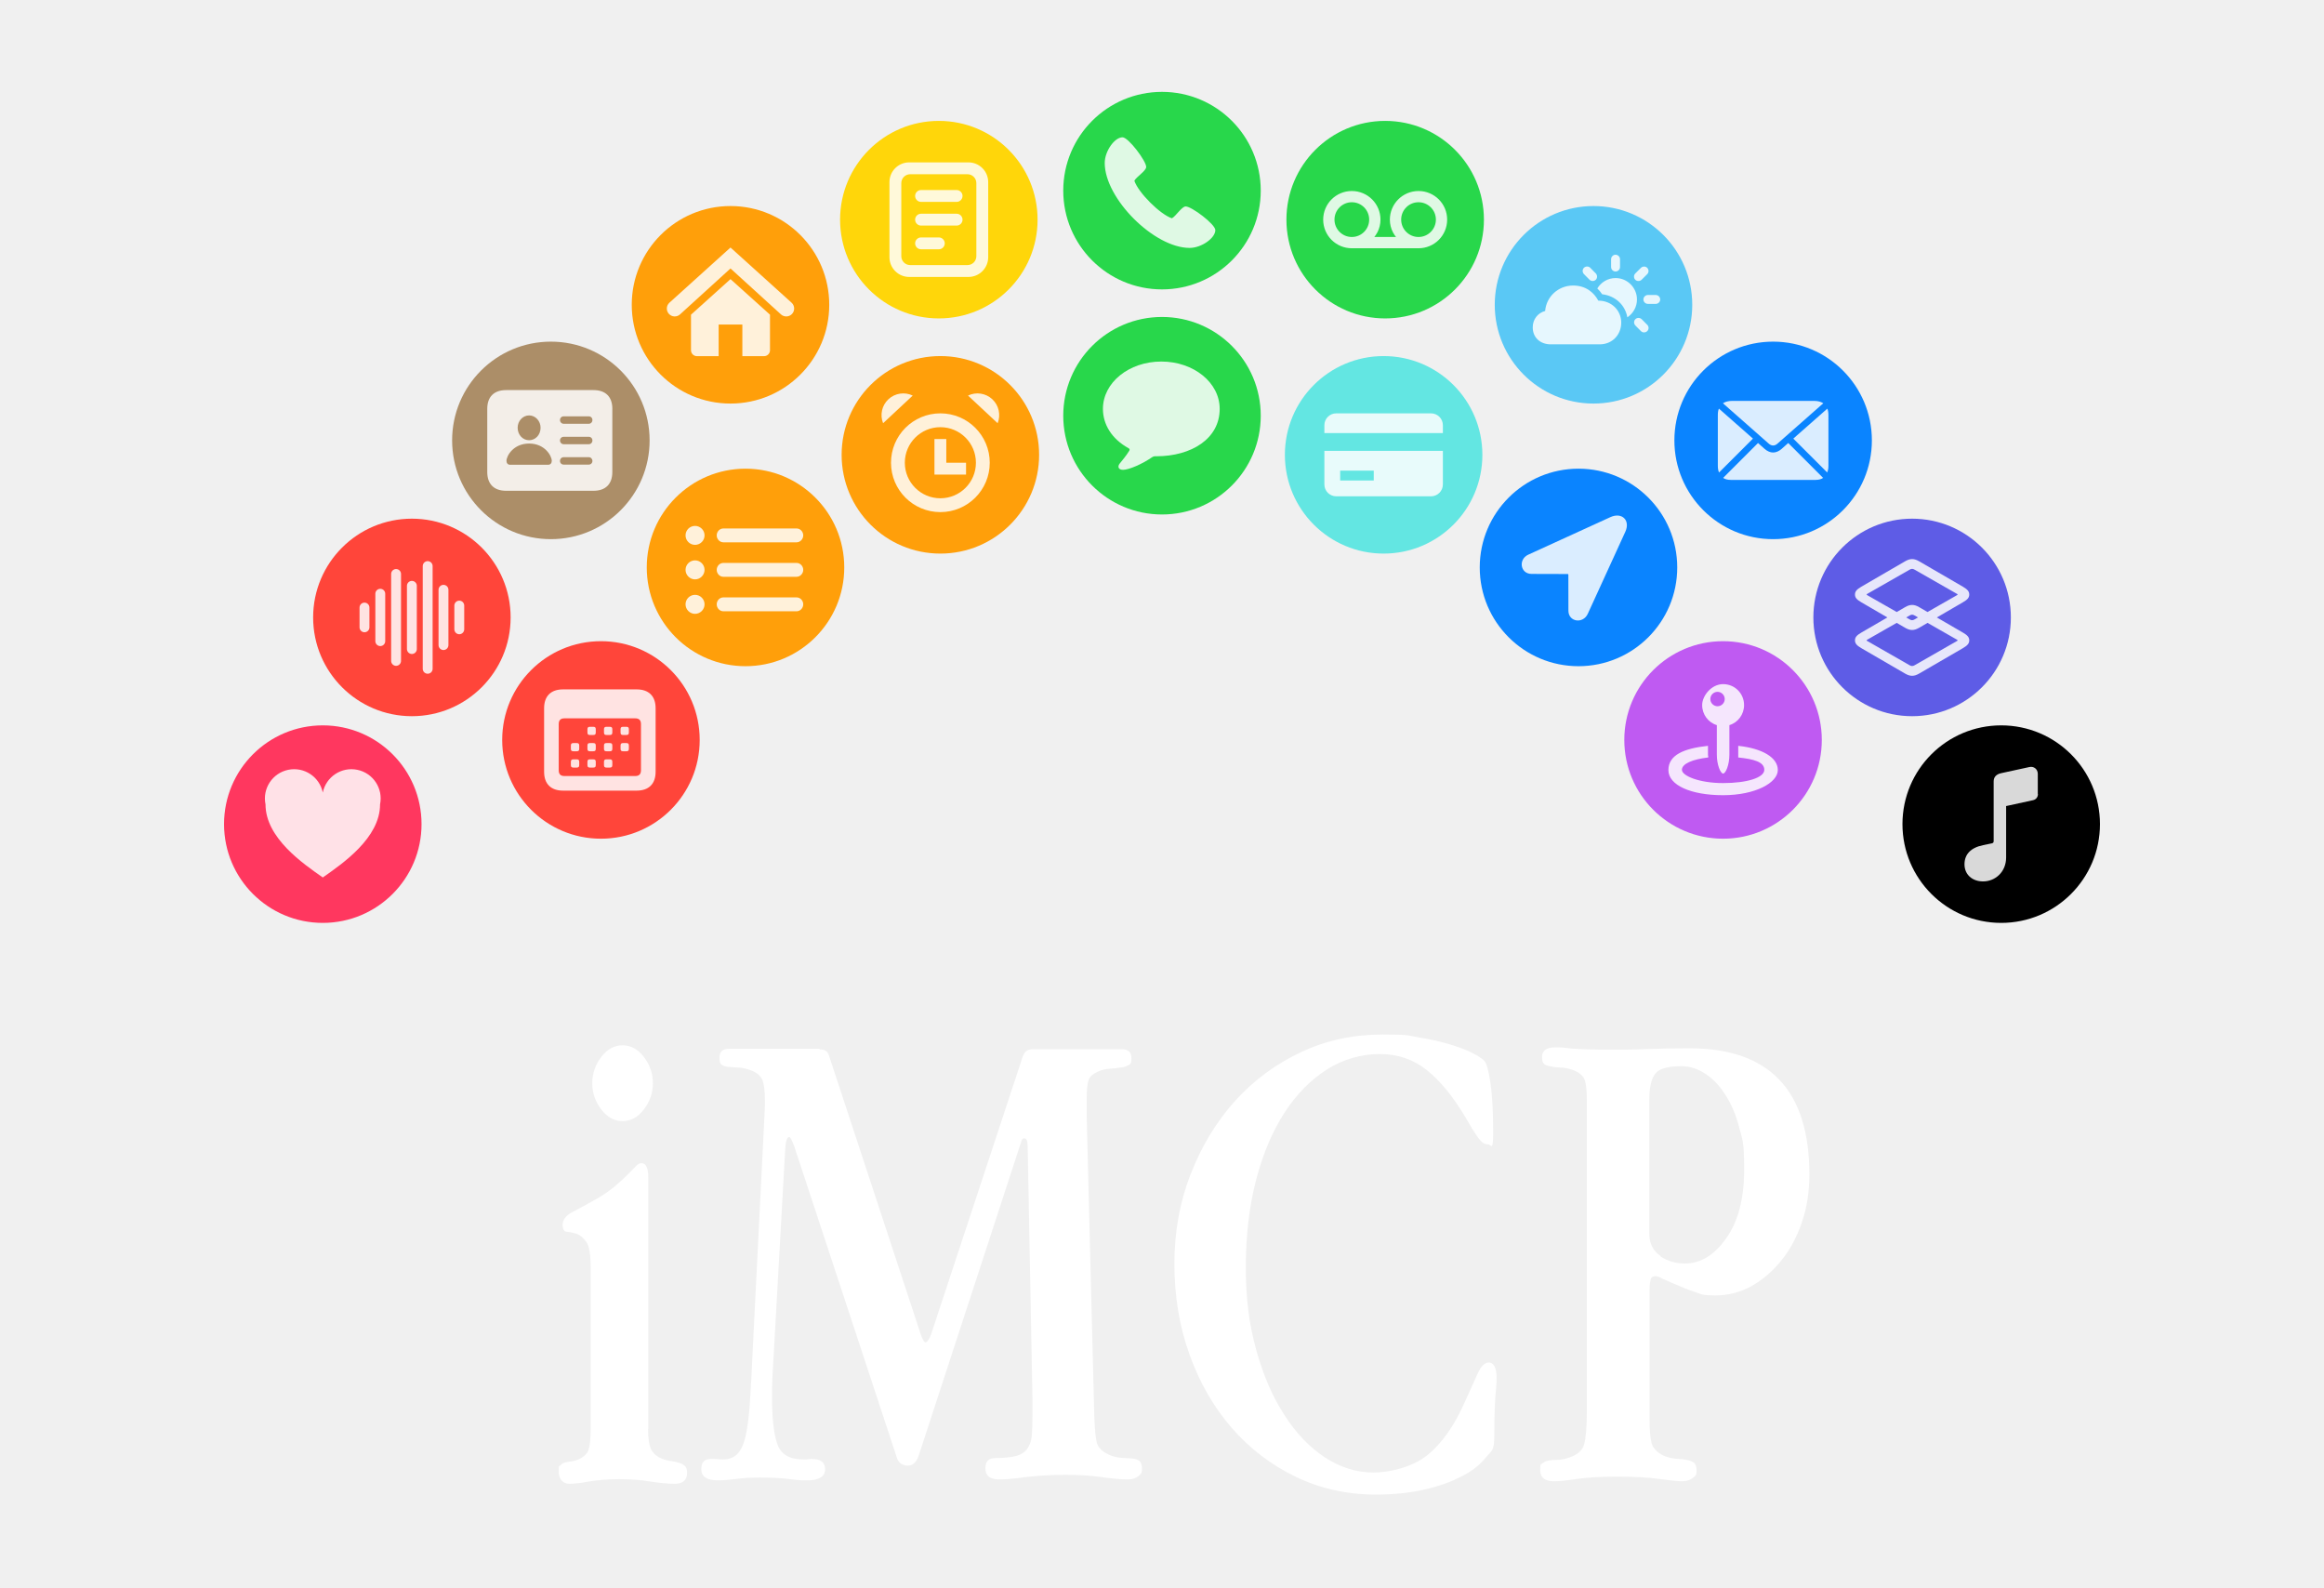
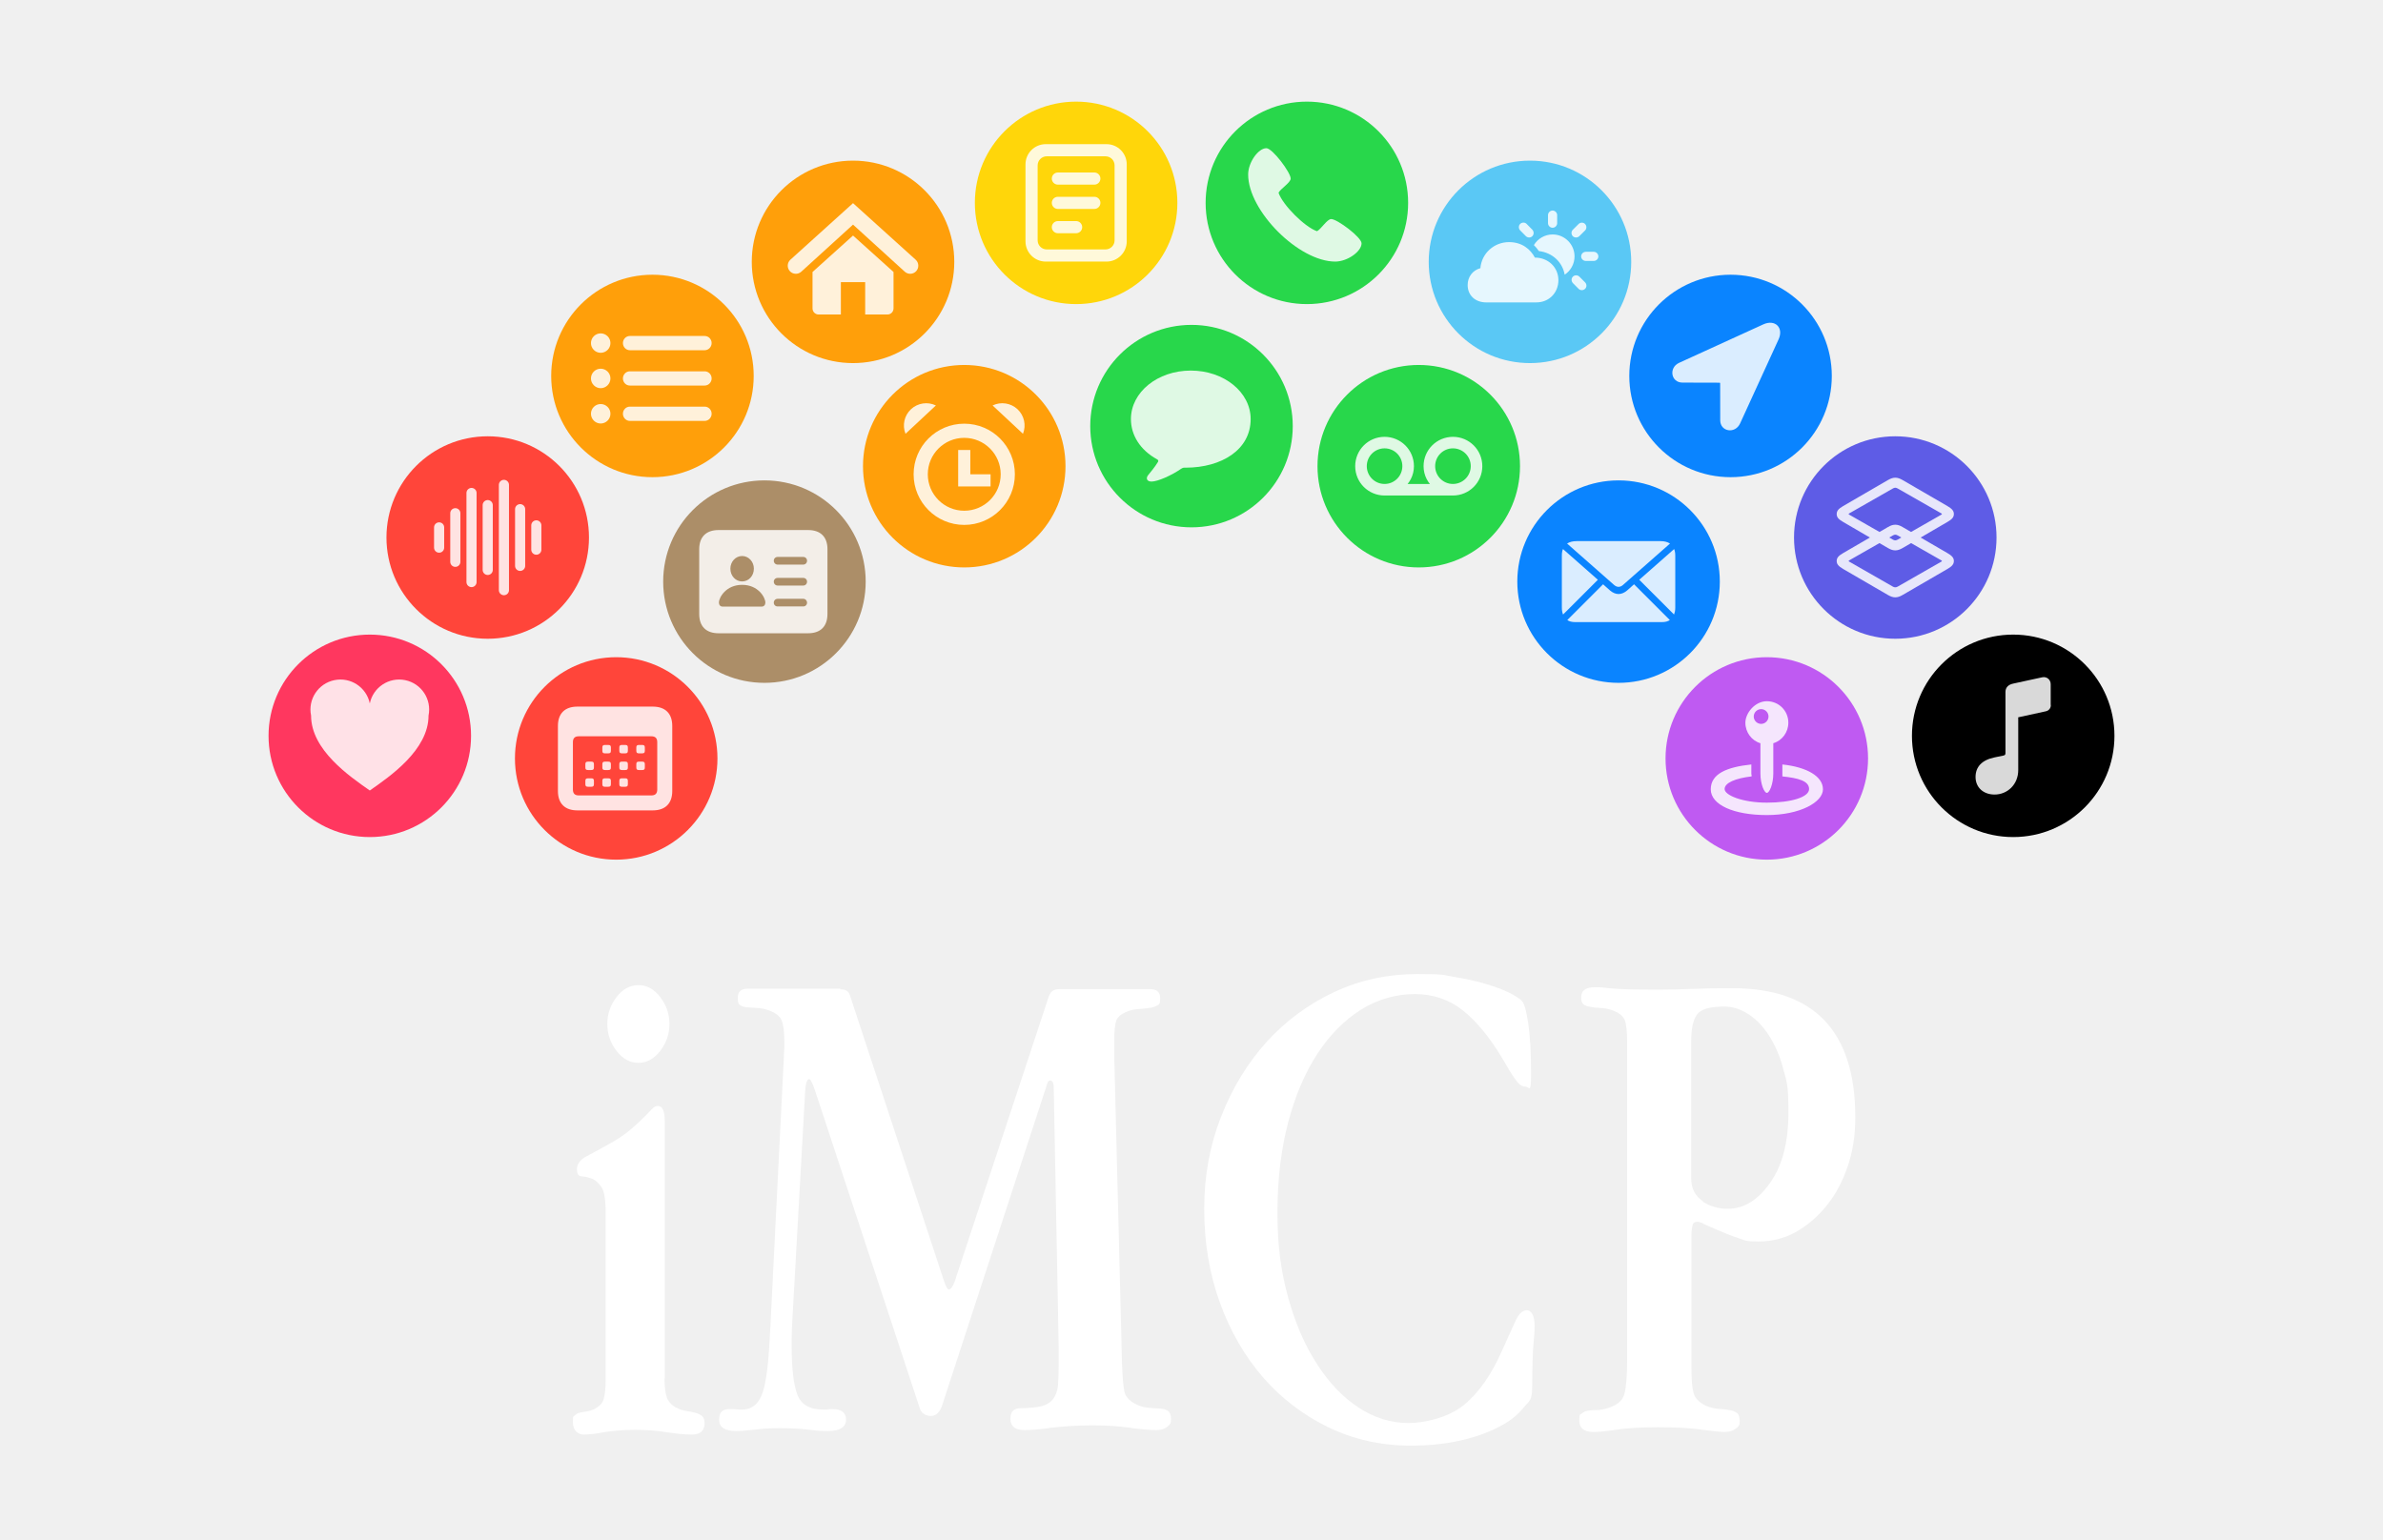
- <svg xmlns="http://www.w3.org/2000/svg" viewBox="0 0 1012 691">
-   <g fill="#fff" transform="translate(0 139.817)">
+ <svg xmlns="http://www.w3.org/2000/svg" viewBox="0 0 1012 654">
+   <g fill="#fff" transform="translate(0 103.165)">
    <path d="M282.2,482.4c0,3.6.4,6.3,1,8.1.7,1.8,2,3.2,3.8,4.2,1.6.8,3.1,1.3,4.6,1.5s2.8.5,3.9.8,2,.8,2.7,1.4,1,1.6,1,3c0,3.2-1.8,4.8-5.4,4.8s-6.6-.4-10.8-1c-4.2-.7-8.6-1-13.4-1s-9.5.4-13.1,1c-3.6.7-6.5,1-8.7,1s-4.5-1.7-4.5-5.1.2-2.4.8-3,1.2-1,2.1-1.2c.9-.2,1.9-.4,2.9-.5s2.1-.5,3.3-1c2.2-1.2,3.6-2.6,4-4.4.5-1.7.8-4.5.8-8.5v-70.8c0-5.4-.6-9-1.9-10.8s-2.7-3-4.2-3.5-2.9-.8-4.2-.9-1.9-1.1-1.9-3.1,1.4-4,4.1-5.4,6.5-3.5,11.5-6.3c3-1.8,5.5-3.6,7.6-5.4,2.1-1.8,3.8-3.4,5.2-4.8,1.4-1.4,2.5-2.5,3.4-3.5.9-.9,1.7-1.4,2.5-1.4,2,0,3,2.1,3,6.3v109.5ZM280.4,320.4c2.6,3.4,3.9,7.2,3.9,11.4s-1.3,8-3.9,11.4-5.7,5.1-9.3,5.1-6.7-1.7-9.3-5.1c-2.6-3.4-3.9-7.2-3.9-11.4s1.3-8,3.9-11.4,5.7-5.1,9.3-5.1,6.7,1.7,9.3,5.1Z" />
    <path d="M356.9,317.1c1,0,1.9.1,2.5.5.7.3,1.2,1,1.6,2.2l39.9,121.2c.8,2.4,1.5,3.6,2.1,3.6s1.6-1.1,2.4-3.3l39.3-119.1c.4-1.6,1-2.9,1.6-3.8.7-.9,1.9-1.4,3.5-1.4h38.7c2.8,0,4.2,1.3,4.2,3.9s-.5,2.6-1.4,3.1-2,.9-3.5,1c-1.4.2-3,.4-4.6.5-1.7.1-3.5.5-5.2,1.3-2.2,1-3.5,2.2-4,3.7-.5,1.5-.8,4.2-.8,8.2v7.1l3.3,130.5c.2,5.4.5,9.2,1,11.6.5,2.4,2.4,4.3,5.5,5.7,1.8.8,3.6,1.2,5.4,1.3s3.4.2,4.6.3c1.3.1,2.4.5,3.1,1,.8.6,1.2,1.8,1.2,3.6s-.5,2.2-1.6,3.1-2.6,1.4-4.6,1.4c-3.2,0-7-.4-11.5-1-4.5-.7-9.8-1-15.8-1s-12.4.4-17.2,1c-4.9.7-8.8,1-11.5,1-4,0-6-1.6-6-4.8s1.5-4.5,4.5-4.5,6.8-.3,8.9-.9c2.1-.6,3.7-1.6,4.8-3.1,1.1-1.5,1.8-3.4,2-5.8s.3-5.4.3-8.9v-6.9l-2.1-110.3c0-2.2-.5-3.3-1.5-3.3s-1.2,1-1.8,3l-44.1,135c-1,3-2.6,4.5-4.8,4.5s-4.2-1.2-4.8-3.6l-44.7-135.6c-1-2.6-1.7-3.9-2.1-3.9-1,0-1.6,1.9-1.8,5.7l-5.1,91.2c-.2,3.4-.4,6.5-.5,9.2-.1,2.8-.1,5.3-.1,7.5,0,9.3.8,16.1,2.4,20.4,1.6,4.3,5.3,6.4,11.1,6.4s1.2,0,1.8-.1c.6-.1,1.3-.1,2.1-.1,3.8,0,5.7,1.5,5.7,4.5s-2.5,4.8-7.5,4.8-5-.2-8.5-.6-7.5-.6-12.1-.6-7.5.2-10.6.6-5.8.6-8,.6c-4.8,0-7.2-1.6-7.2-4.8s1.4-4.5,4.2-4.5,2.2,0,3.1.1,1.6.1,2.2.1c2.6,0,4.7-.8,6.3-2.5,1.6-1.7,2.8-4.4,3.6-8.2.8-3.8,1.4-8.7,1.8-14.8s.8-13.5,1.2-22.5l5.1-101.9c0-.4,0-1.1.1-2.1s.1-2.3.1-3.9c0-4.6-.4-7.7-1.2-9.5-.8-1.8-2.6-3.2-5.4-4.2-1.8-.6-3.5-1-5.1-1-1.6-.1-3-.2-4.2-.3-1.2-.1-2.1-.4-2.9-.9s-1-1.5-1-3.1c0-2.6,1.4-3.9,4.2-3.9h39.3Z" />
    <path d="M518.7,370.9c4.7-12.1,11.2-22.6,19.3-31.6,8.2-9,17.8-16,28.7-21.1s22.7-7.6,35.2-7.6,10.6.4,15.6,1.2,9.5,1.8,13.5,3,7.3,2.4,9.9,3.7c2.6,1.3,4.4,2.5,5.4,3.5s1.9,4.1,2.7,9.5c.8,5.3,1.2,12.5,1.2,21.5s-.8,5.4-2.4,5.4-2.8-1-4.3-3.1-3.3-5-5.5-8.9c-5.4-9-11-15.8-16.8-20.4s-12.6-6.9-20.4-6.9-15.8,2.2-22.8,6.6c-7,4.4-13.2,10.6-18.5,18.7s-9.5,17.9-12.5,29.4-4.5,24.2-4.5,38.2,1.5,24.9,4.5,35.8,7,20.3,12.2,28.3c5.1,8,11,14.2,17.7,18.6s13.8,6.6,21.2,6.6,17.2-2.5,23.5-7.6,11.8-12.9,16.3-23.2c2.4-5.4,4.3-9.6,5.7-12.6s3-4.5,4.8-4.5,3.3,2.1,3.3,6.3-.2,4-.5,8.2-.5,10-.5,17.2-1.2,6.6-3.8,9.8-6,5.9-10.7,8.2c-4.6,2.4-10,4.3-16.3,5.7-6.3,1.4-13.2,2.1-20.8,2.1-12.6,0-24.2-2.6-35-7.8-10.7-5.2-20-12.3-27.8-21.3s-13.9-19.6-18.3-31.8c-4.4-12.2-6.6-25.4-6.6-39.6s2.4-27,7.1-39.1h0Z" />
    <path d="M723.1,416.4c-1.2-.4-1.9-.6-2.1-.6-1.2,0-2,.5-2.2,1.4s-.5,2.4-.5,4.4v55.9c0,5.2.3,8.9.9,11,.6,2.2,2.3,4,5.1,5.4,1.8.8,3.6,1.2,5.4,1.4,1.8.1,3.3.2,4.7.5,1.3.2,2.3.6,3.2,1.2.8.6,1.2,1.8,1.2,3.6s-.5,2.2-1.7,3.1c-1.1.9-2.7,1.4-4.7,1.4s-5.3-.4-10-1c-4.7-.7-10.8-1-18.5-1s-12.8.4-17.2,1c-4.5.7-7.8,1-10,1-4,0-6-1.6-6-4.8s.3-2.4,1-3,1.5-1,2.5-1.2,2.2-.3,3.6-.3,2.8-.2,4.2-.6c4.4-1.2,7-3.2,7.8-6.1.8-2.9,1.2-7.7,1.2-14.5v-135.1c0-4.4-.3-7.5-1-9.3-.7-1.8-2.5-3.2-5.2-4.2-1.8-.6-3.5-1-5.2-1-1.7-.1-3.2-.2-4.3-.5-1.2-.2-2.2-.5-2.8-1-.7-.5-1-1.5-1-3.1,0-2.8,1.9-4.2,5.7-4.2s3.2.1,7,.5c3.9.3,9.5.5,16.7.5h4.8c3.4,0,7.6-.1,12.6-.3,5-.2,10.8-.3,17.4-.3,34.8,0,52.2,18.3,52.2,54.9c0,7.8-1.1,14.6-3.3,21s-5.2,12-9,16.6c-3.8,4.7-8.2,8.4-13,11.1-4.9,2.7-10.2,4-15.8,4s-5.7-.5-8.7-1.5-6.3-2.3-9.9-3.9l-4.8-2.1h0ZM723,407.2c3.3,2.1,6.8,3.1,10.7,3.1,6.8,0,12.8-3.6,18-11,5.2-7.3,7.8-17.2,7.8-29.9s-.8-13-2.2-18.5-3.5-10.2-6-14.1-5.4-7-8.7-9.1c-3.3-2.2-6.8-3.3-10.3-3.3-6.2,0-10.1,1.1-11.7,3.5-1.6,2.3-2.4,6-2.4,11.2v58.2c0,4.4,1.7,7.6,5,9.8Z" />
  </g>
-   <svg viewBox="0 0 100 100" x="97.561" y="315.817" width="86" height="86">
+   <svg viewBox="0 0 100 100" x="114.046" y="269.564" width="86" height="86">
    <circle fill="#ff375f" cx="50" cy="50" r="50" />
    <path fill="#fff" opacity=".85" d="M50,77C40,70 21,57 21,40a14.5,14.5 0 0 1 29-6a14.5,14.5 0 0 1 29,6C79,57 60,70 50,77Z" />
  </svg>
  <svg version="1.1" viewBox="0 0 100 100" x="218.686" y="279.165" width="86" height="86">
    <circle fill="#ff453a" cx="50" cy="50" r="50" />
    <g fill="#fff" fill-opacity="0.85">
      <path d="M30.83,75.66h37.23c6.18,0,9.62-3.42,9.62-9.56v-32.15c0-6.14-3.44-9.55-9.62-9.55H30.83c-6.17,0-9.61,3.4-9.61,9.55v32.15c0,6.15,3.44,9.56,9.61,9.56ZM31.52,68.27c-1.92,0-2.9-.9-2.9-2.94v-23.34c0-2.03.99-2.93,2.9-2.93h35.83c1.91,0,2.92.89,2.92,2.93v23.34c0,2.05-1.01,2.94-2.92,2.94H31.52ZM44.49,47.49h1.55c1,0,1.34-.31,1.34-1.3v-1.55c0-.99-.34-1.3-1.34-1.3h-1.55c-.99,0-1.33.31-1.33,1.3v1.55c0,.99.34,1.3,1.33,1.3ZM52.86,47.49h1.57c.99,0,1.33-.31,1.33-1.3v-1.55c0-.99-.34-1.3-1.33-1.3h-1.57c-.98,0-1.32.31-1.32,1.3v1.55c0,.99.34,1.3,1.32,1.3ZM61.25,47.49h1.57c.98,0,1.32-.31,1.32-1.3v-1.55c0-.99-.35-1.3-1.32-1.3h-1.57c-.98,0-1.32.31-1.32,1.3v1.55c0,.99.35,1.3,1.32,1.3ZM36.11,55.73h1.57c.98,0,1.32-.31,1.32-1.28v-1.57c0-.99-.35-1.3-1.32-1.3h-1.57c-.98,0-1.34.31-1.34,1.3v1.57c0,.98.36,1.28,1.34,1.28ZM44.49,55.73h1.55c1,0,1.34-.31,1.34-1.28v-1.57c0-.99-.34-1.3-1.34-1.3h-1.55c-.99,0-1.33.31-1.33,1.3v1.57c0,.98.34,1.28,1.33,1.28ZM52.86,55.73h1.57c.99,0,1.33-.31,1.33-1.28v-1.57c0-.99-.34-1.3-1.33-1.3h-1.57c-.98,0-1.32.31-1.32,1.3v1.57c0,.98.34,1.28,1.32,1.28ZM61.25,55.73h1.57c.98,0,1.32-.31,1.32-1.28v-1.57c0-.99-.35-1.3-1.32-1.3h-1.57c-.98,0-1.32.31-1.32,1.3v1.57c0,.98.35,1.28,1.32,1.28ZM36.11,63.99h1.57c.98,0,1.32-.32,1.32-1.3v-1.57c0-.99-.35-1.3-1.32-1.3h-1.57c-.98,0-1.34.31-1.34,1.3v1.57c0,.98.36,1.3,1.34,1.3ZM44.49,63.99h1.55c1,0,1.34-.32,1.34-1.3v-1.57c0-.99-.34-1.3-1.34-1.3h-1.55c-.99,0-1.33.31-1.33,1.3v1.57c0,.98.34,1.3,1.33,1.3ZM52.86,63.99h1.57c.99,0,1.33-.32,1.33-1.3v-1.57c0-.99-.34-1.3-1.33-1.3h-1.57c-.98,0-1.32.31-1.32,1.3v1.57c0,.98.34,1.3,1.32,1.3Z" />
    </g>
  </svg>
-   <svg viewBox="0 0 100 100" x="136.357" y="225.824" width="86" height="86">
+   <svg viewBox="0 0 100 100" x="164.123" y="185.325" width="86" height="86">
    <circle fill="#ff453a" cx="50" cy="50" r="50" />
    <g stroke="#fff" stroke-opacity="0.85" stroke-width="5" stroke-linecap="round">
      <path d="M26 45V55M34 38V62M42 28V72M50 34V66M58 24V76M66 36V64M74 44V56" />
    </g>
  </svg>
-   <svg version="1.1" viewBox="0 0 100 100" x="196.879" y="148.745" width="86" height="86">
+   <svg version="1.1" viewBox="0 0 100 100" x="281.637" y="204.057" width="86" height="86">
    <circle fill="#ac8e68" cx="50" cy="50" r="50" />
    <g fill="#fff" fill-opacity="0.85">
      <path class="st1" d="M81.12,34.03v31.97c0,6.1-3.41,9.51-9.57,9.51H27.35c-6.14,0-9.56-3.4-9.56-9.51v-31.97c0-6.11,3.42-9.5,9.56-9.5h44.21c6.16,0,9.57,3.39,9.57,9.5ZM27.52,60.35c0,1.1.64,1.99,1.84,1.99h19.25c1.22,0,1.85-.89,1.85-1.99,0-2.48-3.49-8.76-11.47-8.76s-11.47,6.27-11.47,8.76ZM56.53,58.49c-1.11,0-1.91.84-1.91,1.91s.8,1.86,1.91,1.86h12.64c1.07,0,1.87-.8,1.87-1.86s-.8-1.91-1.87-1.91h-12.64ZM56.53,48.17c-1.11,0-1.91.82-1.91,1.86s.8,1.91,1.91,1.91h12.64c1.07,0,1.87-.84,1.87-1.91s-.8-1.86-1.87-1.86h-12.64ZM33.18,43.58c0,3.62,2.61,6.33,5.8,6.33,3.21,0,5.81-2.71,5.81-6.33,0-3.41-2.6-6.23-5.81-6.23s-5.8,2.82-5.8,6.23ZM56.53,37.81c-1.11,0-1.91.82-1.91,1.87s.8,1.91,1.91,1.91h12.64c1.07,0,1.87-.84,1.87-1.91s-.8-1.87-1.87-1.87h-12.64Z" />
    </g>
  </svg>
-   <svg version="1.1" viewBox="0 0 100 100" x="281.637" y="204.057" width="86" height="86">
+   <svg version="1.1" viewBox="0 0 100 100" x="234.078" y="116.694" width="86" height="86">
    <circle fill="#ff9f0a" cx="50" cy="50" r="50" />
    <g fill="#fff" fill-opacity=".85">
      <path d="M38.83,72.2h36.98c1.91,0,3.42-1.64,3.42-3.53s-1.48-3.51-3.42-3.51h-36.98c-1.92,0-3.41,1.62-3.41,3.51s1.51,3.53,3.41,3.53Z" />
      <path d="M24.44,73.49c2.65,0,4.82-2.17,4.82-4.82s-2.17-4.8-4.82-4.8-4.8,2.15-4.8,4.8,2.17,4.82,4.8,4.82Z" />
      <path d="M38.83,54.74h36.98c1.91,0,3.42-1.64,3.42-3.51s-1.48-3.52-3.42-3.52h-36.98c-1.92,0-3.41,1.62-3.41,3.52s1.51,3.51,3.41,3.51Z" />
      <path d="M24.44,56.04c2.65,0,4.82-2.17,4.82-4.82s-2.17-4.8-4.82-4.8-4.8,2.15-4.8,4.8,2.17,4.82,4.8,4.82Z" />
      <path d="M38.83,37.29h36.98c1.91,0,3.42-1.64,3.42-3.52s-1.48-3.51-3.42-3.51h-36.98c-1.92,0-3.41,1.62-3.41,3.51s1.51,3.52,3.41,3.52Z" />
      <path d="M24.44,38.57c2.65,0,4.82-2.15,4.82-4.8s-2.17-4.8-4.82-4.8-4.8,2.15-4.8,4.8,2.17,4.8,4.8,4.8Z" />
    </g>
  </svg>
-   <svg viewBox="0 0 100 100" x="275.100" y="89.707" width="86" height="86">
+   <svg viewBox="0 0 100 100" x="319.259" y="68.235" width="86" height="86">
    <circle fill="#ff9f0a" cx="50" cy="50" r="50" />
    <g fill="#fff" opacity=".85">
      <path d="M50,21 81,49a4,4 0 0 1-5.4,5.9L50,31.6 24.4,54.9A4,4 0 0 1 19,49Z" />
      <path fill-rule="evenodd" d="M50,37 70,55V73a3,3 0 0 1-3,3H33a3,3 0 0 1-3-3V55ZM44,60h12v16H44Z" />
    </g>
  </svg>
  <svg viewBox="0 0 100 100" x="366.491" y="155.028" width="86" height="86">
    <circle fill="#ff9f0a" cx="50" cy="50" r="50" />
    <g fill="#fff" opacity=".85">
      <path fill-rule="evenodd" d="M50,29a25,25 0 1 1 0,50a25,25 0 1 1 0-50ZM50,36a18,18 0 1 0 0,36a18,18 0 1 0 0-36Z" />
      <path d="M47,42h6v12h10v6H47Z" />
      <path d="M21,34a11,11 0 0 1 15-14ZM79,34a11,11 0 0 0-15-14Z" />
    </g>
  </svg>
-   <svg viewBox="0 0 100 100" x="365.818" y="52.637" width="86" height="86">
+   <svg viewBox="0 0 100 100" x="414.000" y="43.172" width="86" height="86">
    <circle fill="#ffd60a" cx="50" cy="50" r="50" />
    <g fill="#fff" fill-opacity="0.85">
      <path fill-rule="evenodd" d="M35,21h30a10,10,0,0,1,10,10v38a10,10,0,0,1-10,10h-30a10,10,0,0,1-10-10v-38a10,10,0,0,1,10-10ZM35.5,27h29a4.5,4.5,0,0,1,4.5,4.5v37a4.5,4.5,0,0,1-4.5,4.5h-29a4.5,4.5,0,0,1-4.5-4.5v-37a4.5,4.5,0,0,1,4.5-4.5Z" />
      <rect x="38" y="35" width="24" height="6" rx="3" />
      <rect x="38" y="47" width="24" height="6" rx="3" />
      <rect x="38" y="59" width="15" height="6" rx="3" />
    </g>
  </svg>
  <svg viewBox="0 0 100 100" x="463.000" y="138.000" width="86" height="86">
    <circle fill="#28d74b" cx="50" cy="50" r="50" />
    <g fill="#fff" fill-opacity="0.85">
      <path d="M30.19,77.4c3.04,0,9.82-2.94,14.79-6.39.59-.4,1.01-.5,1.53-.5.3.01.53.02.7.02,17.63-.04,32-8.83,32-23.99,0-13.3-13.15-23.97-29.56-23.97s-29.56,10.67-29.56,23.97c0,7.9,4.52,15.26,12.9,19.86.63.34.75.71.46,1.29-1.56,2.6-3.8,5.19-4.83,6.48-1.36,1.68-.56,3.21,1.57,3.21Z" />
    </g>
  </svg>
-   <svg viewBox="0 0 100 100" x="463.000" y="40.000" width="86" height="86">
+   <svg viewBox="0 0 100 100" x="512.000" y="43.172" width="86" height="86">
    <circle fill="#28d74b" cx="50" cy="50" r="50" />
    <g fill="#fff" fill-opacity="0.85">
      <path d="M30,23c-4,0-9,7-9,13,0,18,25,43,43,43,6,0,13-5,13-9,0-3-12-12-15-12-2,0-5,5-7,6-6-2-17-13-19-19,1-2,6-5,6-7,0-3-9-15-12-15Z" />
    </g>
  </svg>
-   <svg viewBox="0 0 100 100" x="560.182" y="52.637" width="86" height="86">
+   <svg viewBox="0 0 100 100" x="559.509" y="155.028" width="86" height="86">
    <circle fill="#28d74b" cx="50" cy="50" r="50" />
    <g fill="#fff" stroke="#fff" stroke-width="22" stroke-linejoin="round" opacity="0.85">
      <path transform="translate(20.000 36.882) scale(0.12596)" d="M1.06581e-14 104.043C1.06581e-14 161.656 46.572 208.086 104.043 208.086L372.297 208.086C429.839 208.086 476.341 161.585 476.341 104.043C476.341 46.431 429.768 0 372.297 0C314.685 0 268.048 46.502 268.048 104.043C268.048 137.03 284.031 166.78 309.472 184.8L166.868 184.8C192.309 166.78 208.292 137.03 208.292 104.043C208.292 46.431 161.72 0 104.043 0C46.502 0 1.06581e-14 46.502 1.06581e-14 104.043ZM23.421 103.908C23.421 59.335 59.605 23.151 104.178 23.151C148.752 23.151 184.865 59.335 184.865 103.908C184.865 148.617 148.752 184.8 104.178 184.8C59.605 184.8 23.421 148.617 23.421 103.908ZM291.476 103.908C291.476 59.335 327.589 23.151 372.162 23.151C416.736 23.151 453.055 59.335 453.055 103.908C453.055 148.617 416.736 184.8 372.162 184.8C327.589 184.8 291.476 148.617 291.476 103.908Z" />
    </g>
  </svg>
-   <svg viewBox="0 0 100 100" x="559.509" y="155.028" width="86" height="86">
-     <circle fill="#63e6e2" cx="50" cy="50" r="50" />
-     <g fill="#fff" opacity=".85">
-       <path fill-rule="evenodd" d="M26,29H74a6,6 0 0 1 6,6V65a6,6 0 0 1-6,6H26a6,6 0 0 1-6-6V35a6,6 0 0 1 6-6ZM20,39V48H80V39ZM28,58v5H45v-5Z" />
-     </g>
-   </svg>
-   <svg version="1.1" viewBox="0 0 100 100" x="650.900" y="89.707" width="86" height="86">
+   <svg version="1.1" viewBox="0 0 100 100" x="606.741" y="68.235" width="86" height="86">
    <circle fill="#5ac8f5" cx="50" cy="50" r="50" />
    <g fill="#fff" fill-opacity=".85">
      <path d="M74.42,57.32l2.79,2.8c.88.88.9,2.32.02,3.18-.87.87-2.36.91-3.21.02l-2.8-2.82c-.87-.91-.9-2.34-.02-3.21.87-.87,2.32-.86,3.21.02ZM72.01,47.29c0,3.77-1.94,7.1-4.87,9.04-1.12-6.3-6.15-10.91-12.76-11.67-.7-1.05-1.51-2.04-2.45-2.94,1.89-3.15,5.34-5.26,9.26-5.26,5.95,0,10.82,4.87,10.82,10.84ZM83.77,47.3c0,1.24-1.03,2.24-2.27,2.24h-3.94c-1.23,0-2.29-.99-2.29-2.24s1.06-2.27,2.29-2.27h3.94c1.24,0,2.27,1.03,2.27,2.27ZM77.2,31.29c.87.87.88,2.34-.01,3.21l-2.8,2.79c-.88.87-2.35.89-3.23.03-.87-.87-.87-2.35.03-3.22l2.81-2.79c.89-.89,2.33-.89,3.21-.03ZM48.37,31.28l2.78,2.82c.86.89.88,2.34.02,3.21-.87.87-2.32.86-3.22-.04l-2.78-2.81c-.86-.86-.89-2.31-.02-3.19.87-.87,2.37-.88,3.22,0ZM63.43,26.92v3.95c0,1.24-1.03,2.28-2.27,2.28s-2.25-1.05-2.25-2.28v-3.95c0-1.24,1.03-2.27,2.25-2.27s2.27,1.04,2.27,2.27Z" />
      <path d="M28.42,70.01h24.81c6.15,0,10.81-4.74,10.81-10.97s-4.91-11.15-11.61-11.15c-2.24-4.2-6.41-7.65-12.77-7.65-7.41,0-13.54,5.56-14.15,12.88-3.78,1.03-6.28,4.25-6.28,8.31,0,5.07,3.69,8.59,9.19,8.59Z" />
    </g>
  </svg>
-   <svg version="1.1" viewBox="0 0 100 100" x="644.363" y="204.057" width="86" height="86">
+   <svg version="1.1" viewBox="0 0 100 100" x="691.922" y="116.694" width="86" height="86">
    <circle fill="#0a84ff" cx="50" cy="50" r="50" />
    <g fill="#fff" fill-opacity="0.85">
      <path d="M26.24,53.28l18.31.05c.23,0,.32.09.32.31l.03,18.25c0,5.68,7.4,6.9,9.84,1.51l18.98-41.47c2.65-5.85-1.77-10.03-7.54-7.41l-41.58,19c-5.21,2.36-4.09,9.75,1.64,9.76Z" />
    </g>
  </svg>
-   <svg viewBox="0 0 100 100" x="729.121" y="148.745" width="86" height="86">
+   <svg viewBox="0 0 100 100" x="644.363" y="204.057" width="86" height="86">
    <circle fill="#0a84ff" cx="50" cy="50" r="50" />
    <g fill="#fff" fill-opacity="0.85">
      <path d="M49.99 52.58Q48.85 52.58 47.76 51.62L24.58 31.2Q26.43 30 29.29 30H70.71Q73.57 30 75.4 31.2L52.22 51.62Q51.15 52.58 49.99 52.58ZM22.6 66.25Q22.32 65.6 22.16 64.76Q22 63.92 22 62.81V37.19Q22 35.98 22.17 35.12Q22.35 34.27 22.56 33.92L39.78 49.09ZM28.59 70Q27.31 70 26.33 69.73Q25.34 69.45 24.69 68.98L42.35 51.32L45.74 54.34Q46.76 55.22 47.83 55.67Q48.9 56.13 49.99 56.13Q51.08 56.13 52.16 55.67Q53.24 55.22 54.26 54.34L57.65 51.32L75.31 68.98Q74.66 69.45 73.67 69.73Q72.69 70 71.41 70ZM77.4 66.25 60.22 49.09 77.44 33.92Q77.63 34.27 77.81 35.12Q78 35.98 78 37.19V62.81Q78 63.92 77.83 64.76Q77.65 65.6 77.4 66.25Z" />
    </g>
  </svg>
-   <svg viewBox="0 0 100 100" x="789.643" y="225.824" width="86" height="86">
+   <svg viewBox="0 0 100 100" x="761.877" y="185.325" width="86" height="86">
    <circle fill="#5e5ce6" cx="50" cy="50" r="50" />
    <g fill="#fff" fill-opacity="0.85" transform="translate(50 50) scale(0.58) translate(-62.33895 34.1361)">
      <path d="M62.334 16.811C64.314 16.811 66.211 16.168 68.574 14.81L106.744-7.354C110.703-9.686 112.217-11.448 112.217-14.144C112.217-16.778 110.703-18.593 106.744-20.873L68.574-43.047C66.211-44.446 64.314-45.038 62.334-45.038C60.364-45.038 58.467-44.446 56.104-43.047L17.935-20.873C13.975-18.593 12.461-16.778 12.461-14.144C12.461-11.448 13.975-9.686 17.935-7.354L56.104 14.81C58.467 16.168 60.364 16.811 62.334 16.811ZM62.334 8.274C61.628 8.274 61.006 8.087 60.187 7.621L23.031-13.653C22.78-13.758 22.655-13.873 22.655-14.144C22.655-14.353 22.78-14.468 23.031-14.625L60.187-35.847C61.006-36.314 61.628-36.552 62.334-36.552C63.039-36.552 63.672-36.314 64.491-35.847L101.648-14.625C101.898-14.468 102.023-14.353 102.023-14.144C102.023-13.873 101.898-13.758 101.648-13.653L64.491 7.621C63.672 8.087 63.039 8.274 62.334 8.274ZM62.334-23.183C64.314-23.183 66.211-23.816 68.574-25.174L106.744-47.399C110.703-49.68 112.217-51.442 112.217-54.128C112.217-56.824 110.703-58.576 106.744-60.919L68.574-83.082C66.211-84.44 64.314-85.083 62.334-85.083C60.364-85.083 58.467-84.44 56.104-83.082L17.935-60.919C13.975-58.576 12.461-56.824 12.461-54.128C12.461-51.442 13.975-49.68 17.935-47.399L56.104-25.174C58.467-23.816 60.364-23.183 62.334-23.183ZM62.334-31.72C61.628-31.72 61.006-31.959 60.187-32.425L23.031-53.648C22.78-53.752 22.655-53.919 22.655-54.128C22.655-54.389 22.78-54.514 23.031-54.619L60.187-75.841C61.006-76.308 61.628-76.546 62.334-76.546C63.039-76.546 63.672-76.308 64.491-75.841L101.648-54.619C101.898-54.514 102.023-54.389 102.023-54.128C102.023-53.919 101.898-53.752 101.648-53.648L64.491-32.425C63.672-31.959 63.039-31.72 62.334-31.72Z" />
    </g>
  </svg>
  <svg version="1.1" viewBox="0 0 100 100" x="707.314" y="279.165" width="86" height="86">
    <circle fill="#bf5af2" cx="50" cy="50" r="50" />
    <g fill="#fff" fill-opacity="0.85">
      <path d="M42.49,57.93v.94c-8.01.94-13.32,3.18-13.32,6.25s8.84,6.72,20.86,6.72,20.86-2.71,20.86-6.72-5.3-5.42-13.2-6.25v-5.89c12.14,1.3,20.04,5.89,20.04,12.26s-11.31,12.73-27.7,12.73-27.7-5.07-27.7-12.73,7.9-10.96,20.04-12.26v4.95h.12Z" />
      <path d="M60.64,32.35c0,4.71-3.06,8.84-7.43,10.14v14.97c0,5.19-1.89,9.55-3.18,9.55s-3.18-4.36-3.18-9.55v-14.97c-4.36-1.3-7.43-5.42-7.43-10.14s4.71-10.61,10.61-10.61,10.61,4.71,10.61,10.61ZM43.55,29.29c0,2,1.65,3.65,3.65,3.65s3.65-1.65,3.65-3.65-1.65-3.65-3.65-3.65-3.65,1.65-3.65,3.65h0Z" />
    </g>
  </svg>
-   <svg viewBox="0 0 100 100" x="828.439" y="315.817" width="86" height="86">
+   <svg viewBox="0 0 100 100" x="811.954" y="269.564" width="86" height="86">
    <circle fill="#000" cx="50" cy="50" r="50" />
    <g fill="#fff" fill-opacity="0.85">
      <path d="M68.52 34.73V24.53C68.52 22.21 66.56 20.6 64.31 21.09L49.96 24.21C47.51 24.74 46.18 26.17 46.18 28.35V58.45C46.21 59.22 45.93 59.57 45.33 59.71L40.81 60.65C34.6 61.92 31.41 65.28 31.41 70.34C31.41 75.49 35.27 79 40.81 79C46.98 79 52.49 74.23 52.49 66.86V41.54C52.49 40.7 52.24 40.91 53.05 40.73L66.07 37.89C67.61 37.57 68.59 36.35 68.59 34.8Z" />
    </g>
  </svg>
</svg>
